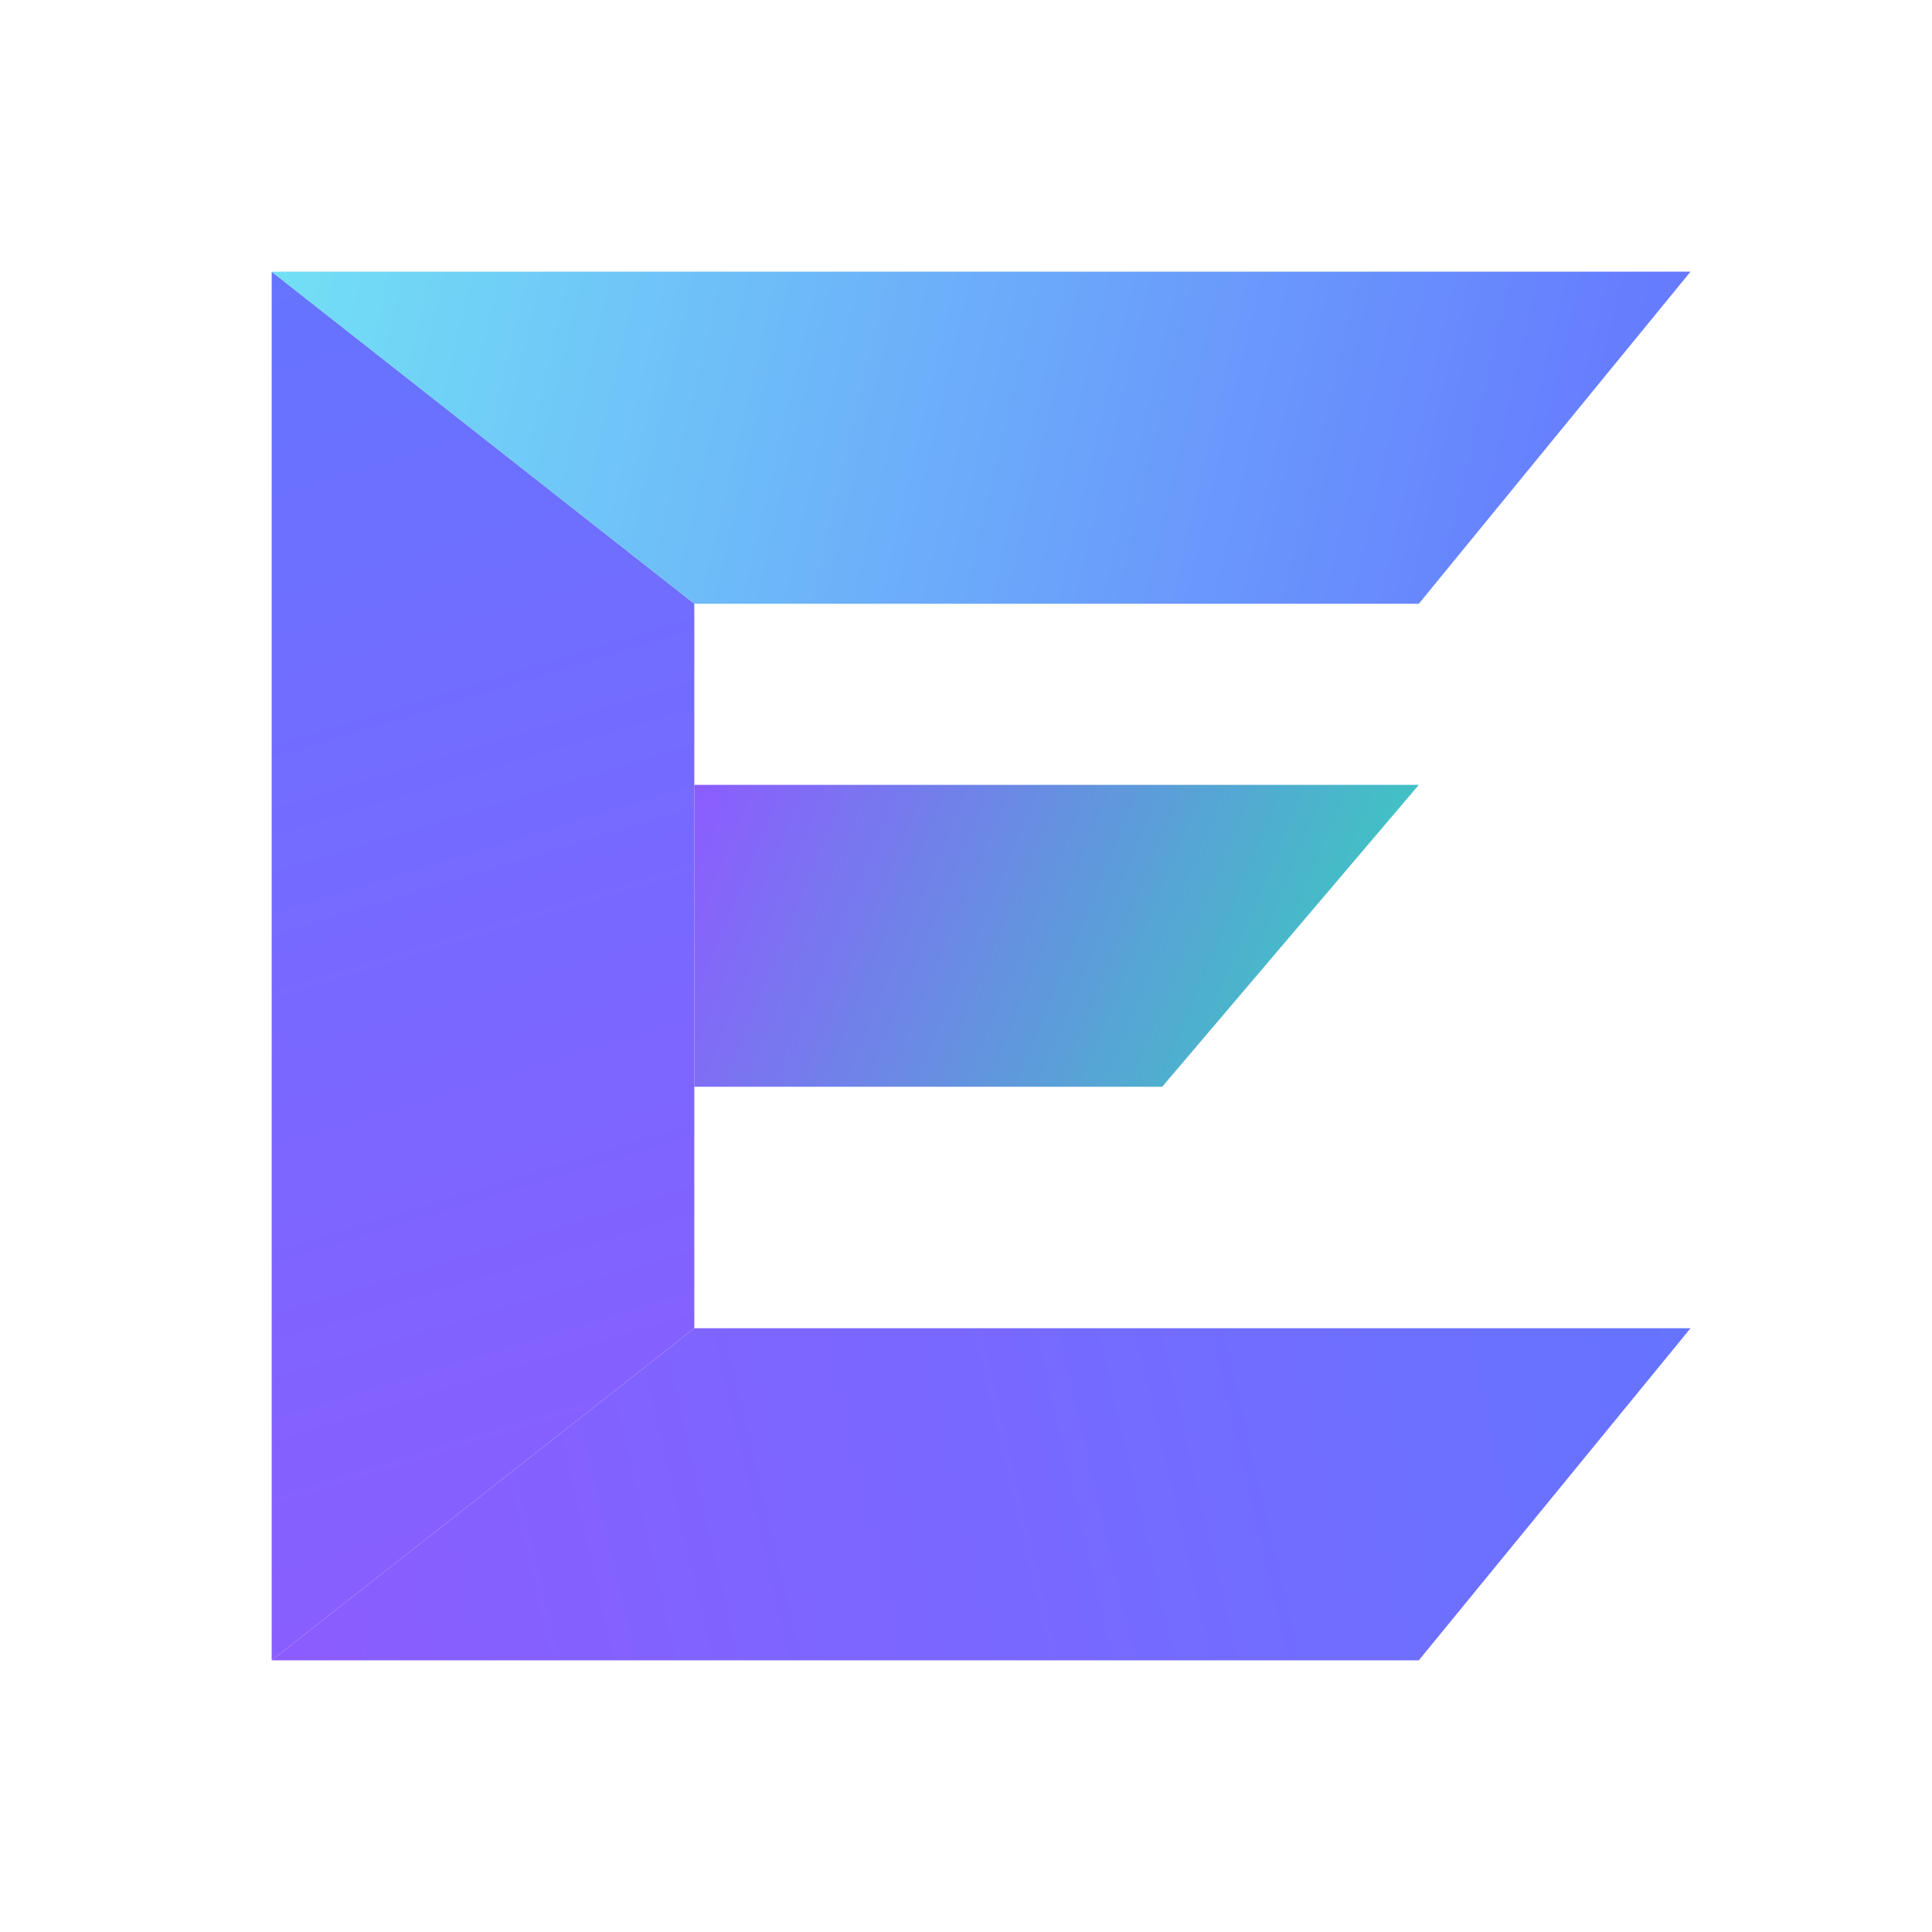
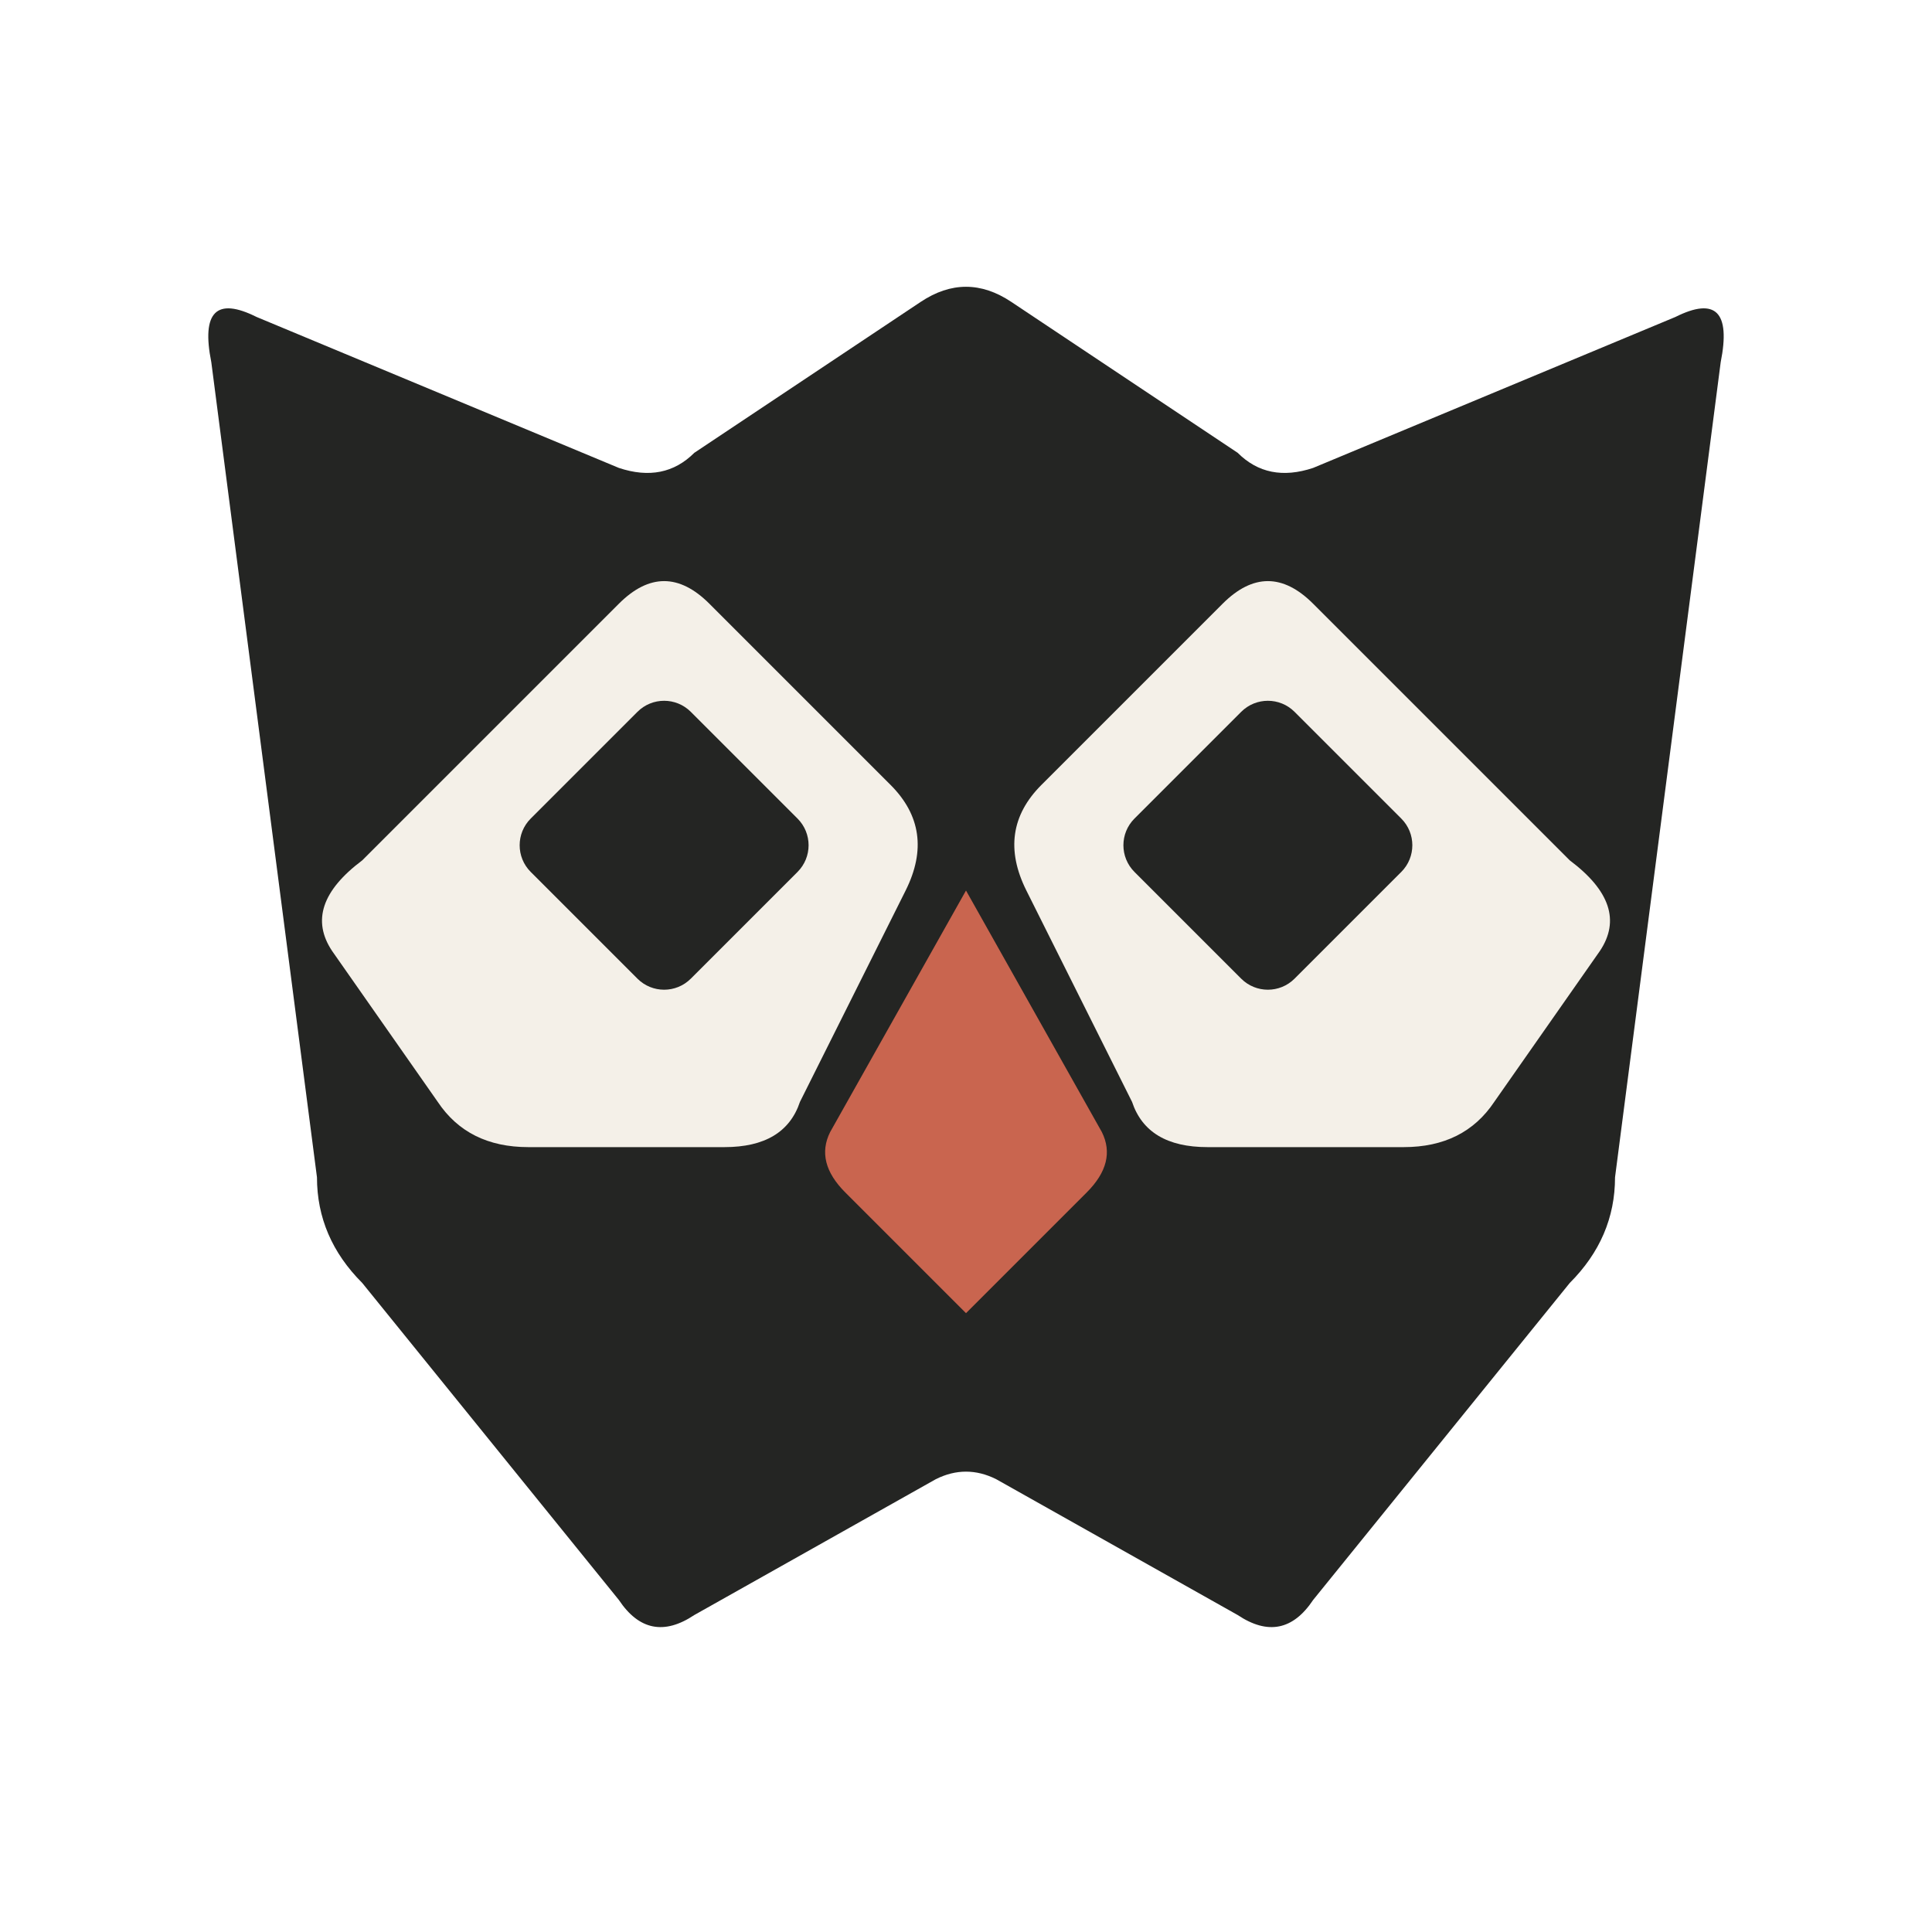
<svg xmlns="http://www.w3.org/2000/svg" width="128" height="128" viewBox="0 0 128 128" role="img" aria-labelledby="title desc">
-   <defs>
-     <linearGradient id="eidos-top" x1="18" y1="18" x2="112" y2="40" gradientUnits="userSpaceOnUse">
-       <stop stop-color="#72E0F5" />
-       <stop offset="1" stop-color="#6574FF" />
-     </linearGradient>
-     <linearGradient id="eidos-spine" x1="18" y1="18" x2="46" y2="110" gradientUnits="userSpaceOnUse">
-       <stop stop-color="#6574FF" />
-       <stop offset="1" stop-color="#8C5CFF" />
-     </linearGradient>
-     <linearGradient id="eidos-middle" x1="46" y1="52" x2="94" y2="72" gradientUnits="userSpaceOnUse">
-       <stop stop-color="#8C5CFF" />
-       <stop offset="1" stop-color="#34D3BA" />
-     </linearGradient>
-     <linearGradient id="eidos-bottom" x1="18" y1="110" x2="112" y2="88" gradientUnits="userSpaceOnUse">
-       <stop stop-color="#8C5CFF" />
-       <stop offset="1" stop-color="#6574FF" />
-     </linearGradient>
-   </defs>
-   <path fill="url(#eidos-spine)" d="M18 18l28 22v48l-28 22z" />
-   <path fill="url(#eidos-top)" d="M18 18h94L94 40H46z" />
-   <path fill="url(#eidos-middle)" d="M46 52h48L77 72H46z" />
-   <path fill="url(#eidos-bottom)" d="M46 88h66l-18 22H18z" />
+   <path fill="#242523" d="M17 21 41 31q3 1 5-1l15-10q3-2 6 0l15 10q2 2 5 1l24-10q4-2 3 3l-7 54q0 4-3 7l-17 21q-2 3-5 1l-16-9q-2-1-4 0l-16 9q-3 2-5-1L24 85q-3-3-3-7l-7-54q-1-5 3-3Z" />
+   <path fill="#F4F0E8" d="m24 57 17-17q3-3 6 0l12 12q3 3 1 7l-7 14q-1 3-5 3H35q-4 0-6-3l-7-10q-2-3 2-6Zm80 0L87 40q-3-3-6 0L69 52q-3 3-1 7l7 14q1 3 5 3h13q4 0 6-3l7-10q2-3-2-6Z" />
+   <rect width="15" height="15" x="36.5" y="48.5" rx="2.5" fill="#242523" transform="rotate(45 44 56)" />
+   <rect width="15" height="15" x="76.5" y="48.5" rx="2.5" fill="#242523" transform="rotate(45 84 56)" />
+   <path fill="#C9654F" d="m64 59 9 16q1 2-1 4l-8 8-8-8q-2-2-1-4z" />
</svg>
